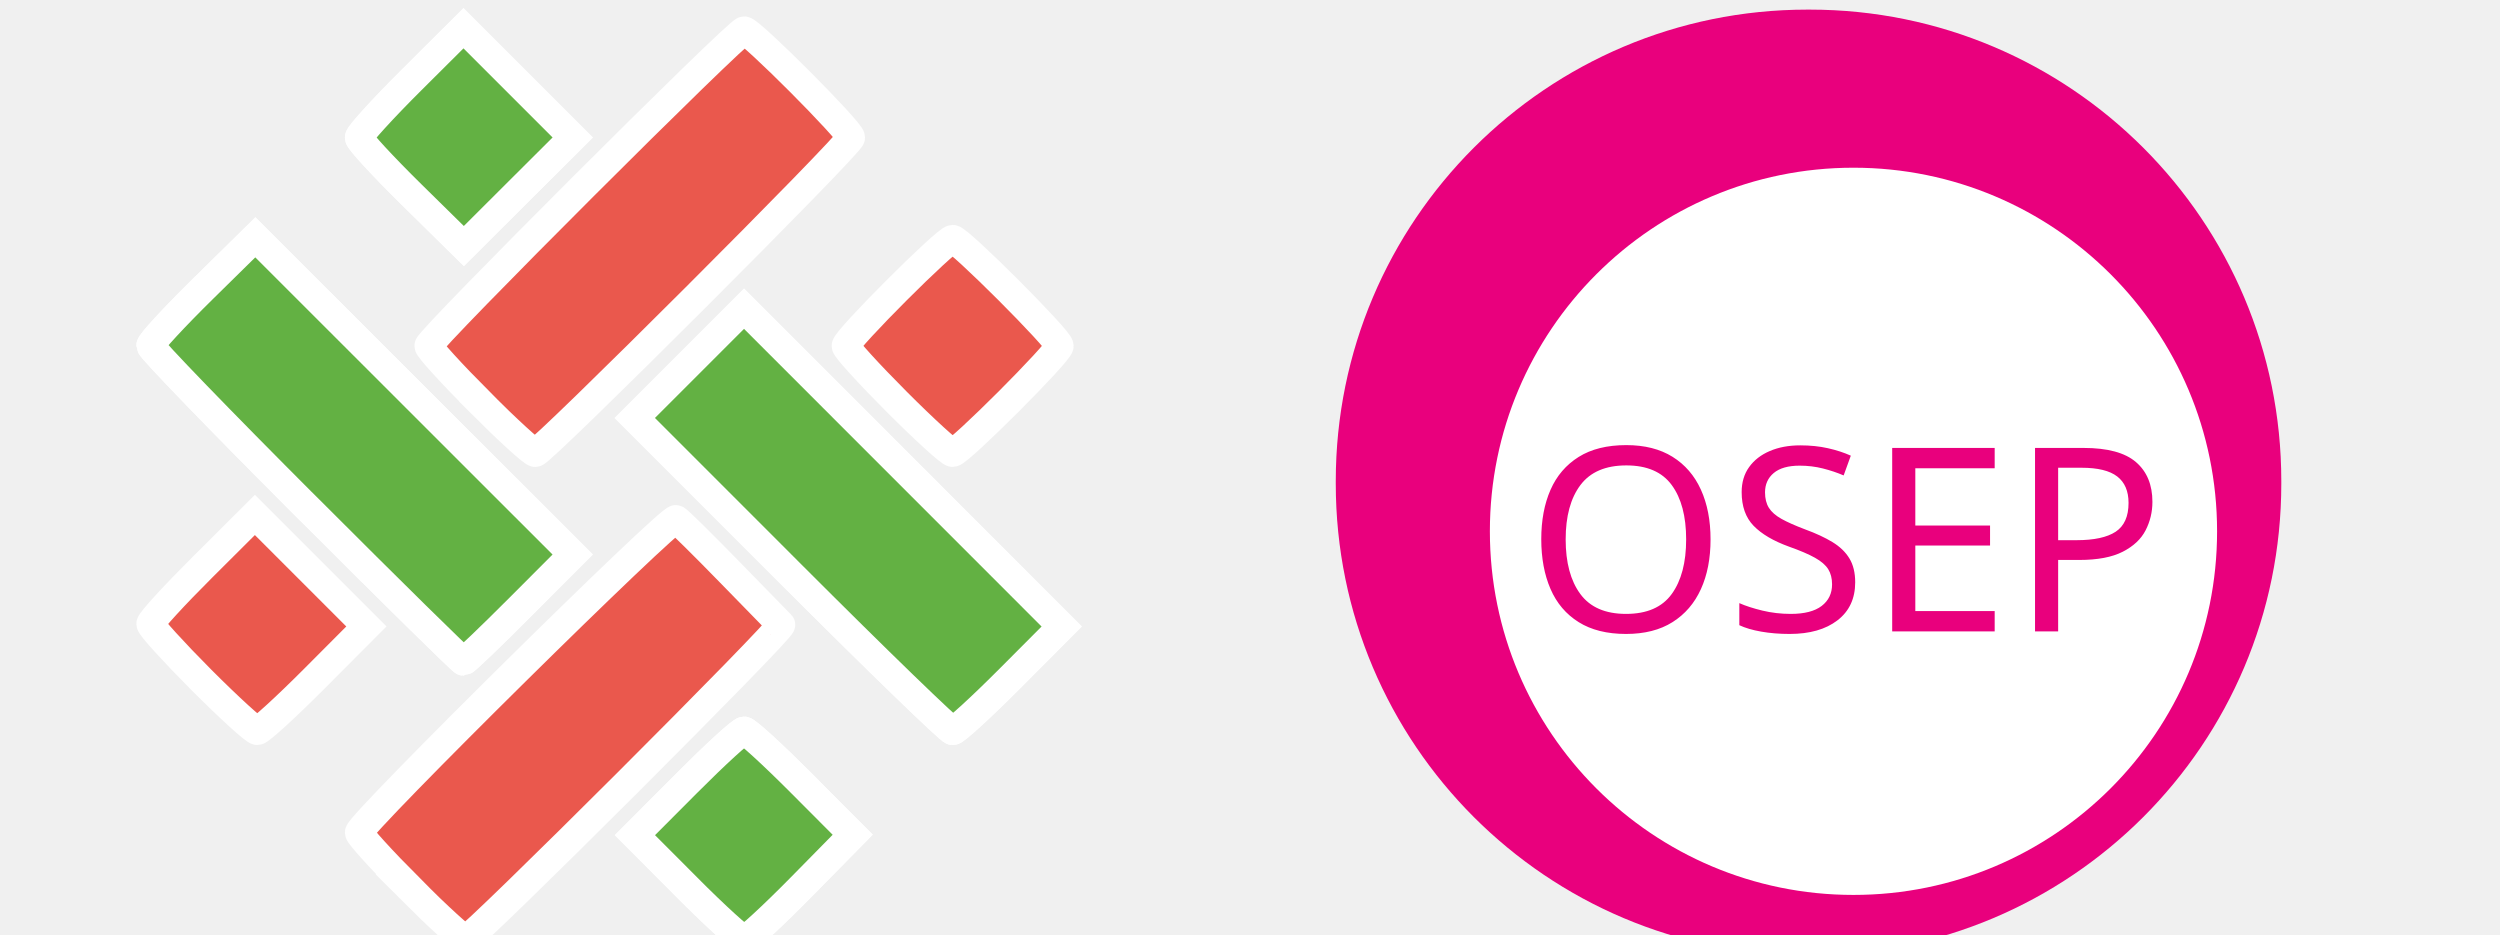
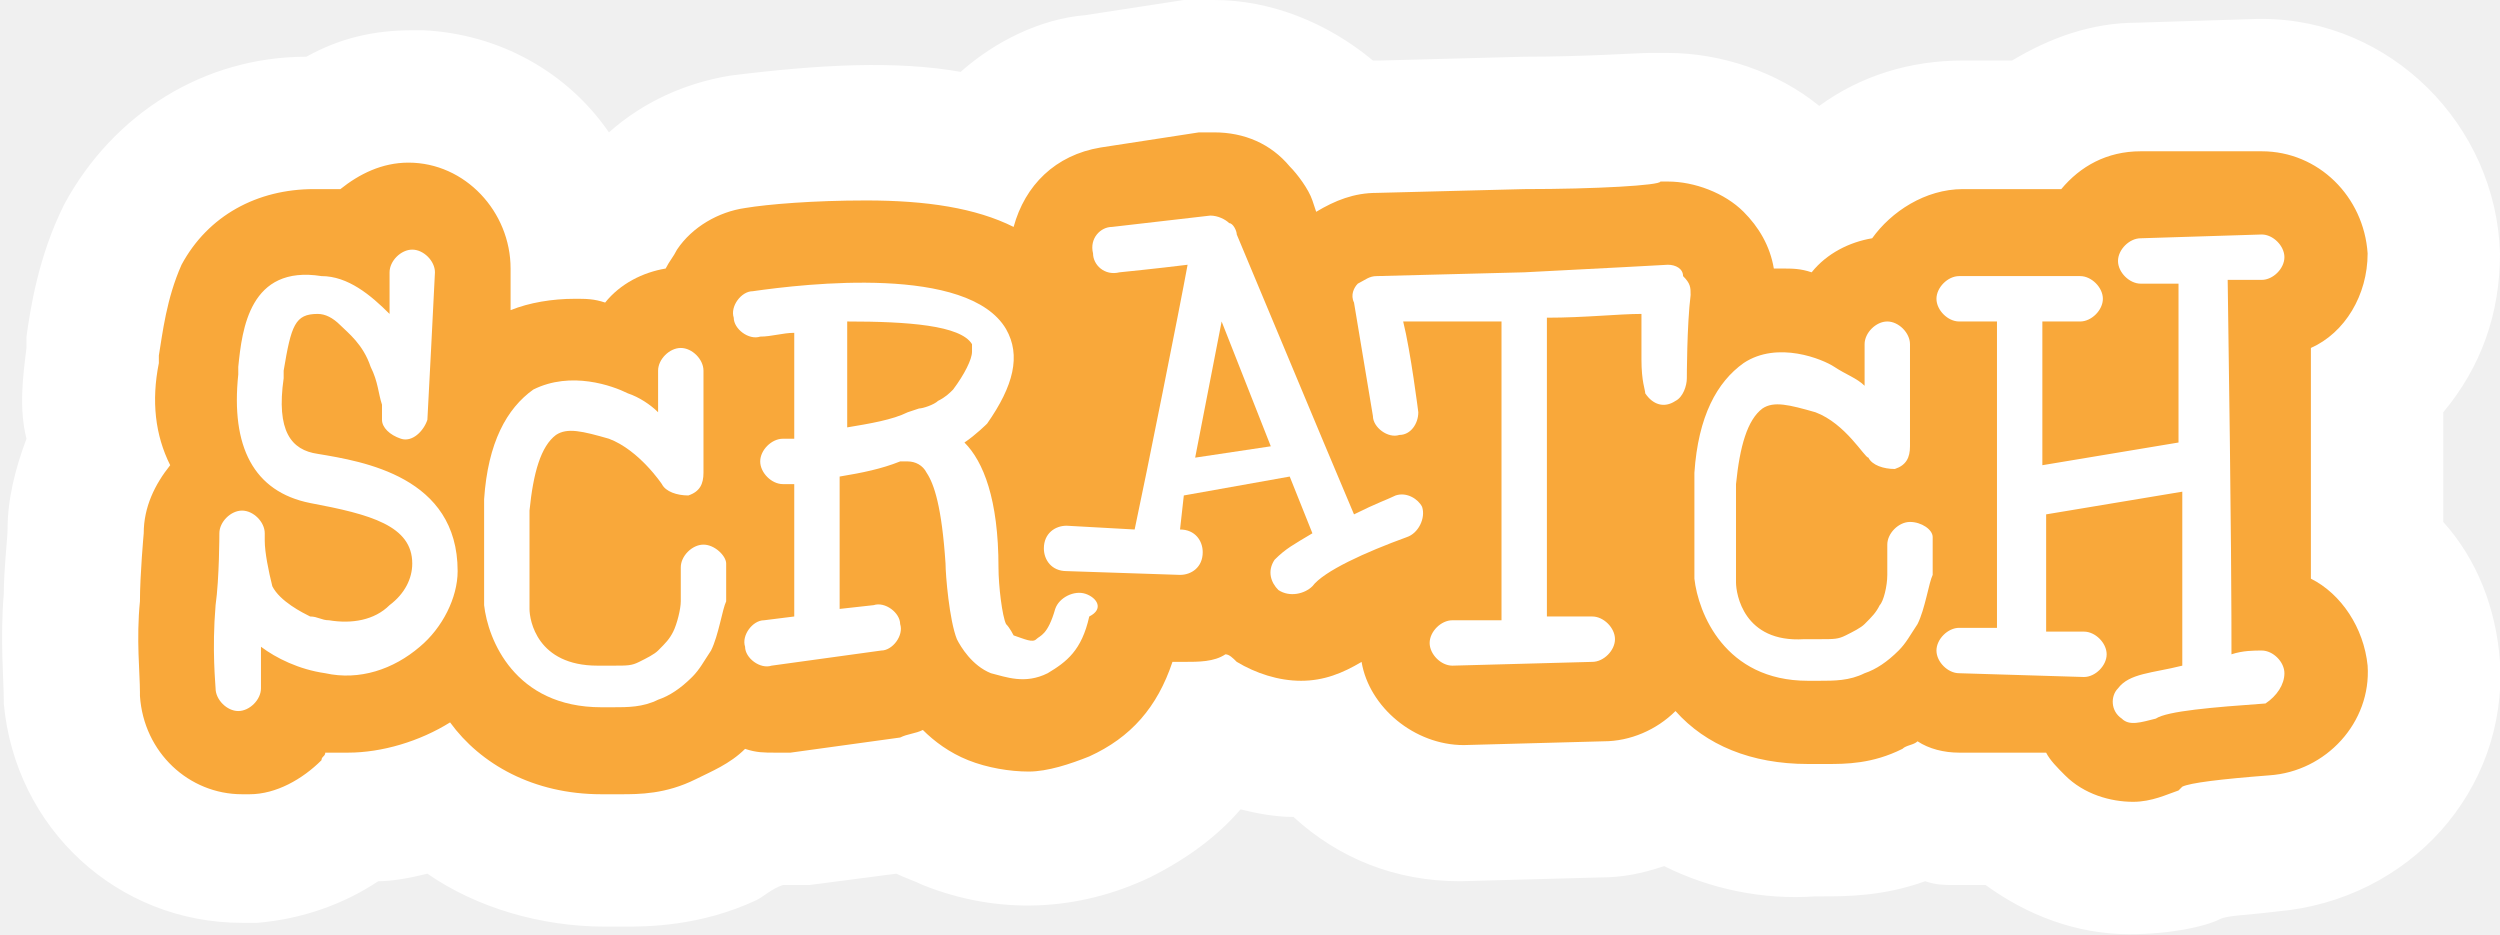
- <svg xmlns="http://www.w3.org/2000/svg" id="Layer_1" viewBox="0 0 66.1 24.7" version="1.1">
-   <defs id="defs27" />
-   <style id="style2">.st0{fill:#fff}.st1{fill:#f9a83a}</style>
-   <g id="g4764" transform="matrix(1.505732,0,0,1.505732,3.500748,-5.668791)">
-     <path style="fill:#ea584d;stroke:#ffffff;stroke-width:0.5;stroke-miterlimit:4;stroke-dasharray:none" d="M 4.874,19.366 C 4.383,18.873 3.981,18.431 3.981,18.384 c 0,-0.153 5.471,-5.56 5.566,-5.501 0.051,0.031 0.477,0.451 0.947,0.934 0.471,0.482 0.873,0.895 0.895,0.917 0.055,0.056 -5.424,5.527 -5.535,5.527 -0.049,0 -0.491,-0.403 -0.982,-0.895 z m 4.863,-0.02 -0.913,-0.916 0.913,-0.916 c 0.502,-0.504 0.953,-0.916 1.003,-0.916 0.05,0 0.499,0.41 0.999,0.912 l 0.909,0.912 -0.905,0.92 c -0.498,0.506 -0.947,0.92 -0.999,0.92 -0.052,0 -0.505,-0.412 -1.007,-0.916 z M 1.211,15.703 C 0.72,15.21 0.319,14.768 0.319,14.72 c 0,-0.048 0.412,-0.498 0.916,-1 l 0.916,-0.913 0.979,0.979 0.979,0.979 -0.913,0.916 c -0.502,0.504 -0.954,0.916 -1.003,0.916 -0.05,0 -0.492,-0.403 -0.983,-0.895 z M 11.568,13.851 8.822,11.104 9.781,10.145 10.741,9.186 l 2.789,2.79 2.789,2.79 -0.913,0.916 c -0.502,0.504 -0.953,0.916 -1.002,0.916 -0.049,0 -1.325,-1.236 -2.835,-2.747 z M 3.043,12.652 C 1.545,11.153 0.319,9.885 0.319,9.834 c 0,-0.051 0.414,-0.499 0.92,-0.997 l 0.92,-0.905 2.786,2.785 2.786,2.785 -0.936,0.938 c -0.515,0.516 -0.956,0.938 -0.981,0.938 -0.025,0 -1.272,-1.227 -2.77,-2.726 z M 6.095,10.819 C 5.604,10.327 5.202,9.885 5.202,9.838 c 0,-0.114 5.426,-5.535 5.54,-5.535 0.114,0 1.873,1.763 1.873,1.877 0,0.114 -5.426,5.535 -5.54,5.535 -0.049,0 -0.49,-0.403 -0.981,-0.895 z m 7.325,0 c -0.491,-0.492 -0.892,-0.933 -0.892,-0.98 0,-0.114 1.761,-1.875 1.875,-1.875 0.114,0 1.875,1.761 1.875,1.875 0,0.114 -1.761,1.875 -1.875,1.875 -0.05,0 -0.492,-0.403 -0.983,-0.895 z M 4.901,7.18 C 4.395,6.682 3.981,6.233 3.981,6.181 c 0,-0.052 0.412,-0.505 0.916,-1.007 l 0.916,-0.913 0.959,0.959 0.959,0.959 -0.956,0.953 -0.956,0.953 z" id="path4893" />
-     <path style="fill:#63b143;stroke:#ffffff;stroke-width:0.5;stroke-miterlimit:4;stroke-dasharray:none" d="M 9.737,19.345 8.824,18.43 9.737,17.514 c 0.502,-0.504 0.953,-0.916 1.003,-0.916 0.05,0 0.499,0.41 0.999,0.912 l 0.909,0.912 -0.905,0.92 c -0.498,0.506 -0.947,0.92 -0.999,0.92 -0.052,0 -0.505,-0.412 -1.007,-0.916 z m 1.831,-5.494 -2.746,-2.747 0.959,-0.959 0.959,-0.959 2.789,2.79 2.789,2.79 -0.913,0.916 c -0.502,0.504 -0.953,0.916 -1.002,0.916 -0.049,0 -1.325,-1.236 -2.835,-2.747 z M 3.043,12.652 C 1.545,11.153 0.319,9.885 0.319,9.834 c 0,-0.051 0.414,-0.499 0.92,-0.997 l 0.92,-0.905 2.786,2.785 2.786,2.785 -0.936,0.938 c -0.515,0.516 -0.956,0.938 -0.981,0.938 -0.025,0 -1.272,-1.227 -2.77,-2.726 z M 4.901,7.18 C 4.395,6.682 3.981,6.233 3.981,6.181 c 0,-0.052 0.412,-0.505 0.916,-1.007 L 5.814,4.261 6.773,5.22 7.732,6.179 6.776,7.132 5.821,8.085 Z" id="path4891" />
-   </g>
-   <g transform="matrix(0.05973901,0,0,0.05973901,33.99897,-2.492778)" id="g3953">
-     <rect id="rect6" ry="208.649" rx="208.649" style="fill:#e9007d" height="418.487" width="418.487" y="45.984" x="22.075" />
-     <circle id="circle8" r="160.929" cy="276.885" cx="251.209" style="fill:#ffffff;stroke-width:10px" />
-     <text id="text10" y="321.166" x="106.088" style="font-weight:300;font-size:113.7px;font-family:Nunito;text-transform:capitalize;white-space:pre;fill:#e9007d">OSEP</text>
-   </g>
+ <svg xmlns="http://www.w3.org/2000/svg" id="Layer_1" viewBox="0 0 66.1 24.7">
+   <style>.st0{fill:#fff}.st1{fill:#f9a83a}</style>
+   <switch>
+     <g>
+       <g>
+         <g>
+           <path d="M60.2 24.1c-.8.1-1.3.1-1.5.2-.4.2-1.3.4-2.4.4-1.4 0-2.7-.5-3.8-1.3h-.8c-.3 0-.5 0-.8-.1-1.1.4-2.1.4-2.7.4H48c-1.4.1-2.8-.2-4-.8-.6.2-1.1.3-1.7.3l-3.7.1c-1.7 0-3.2-.6-4.4-1.7-.5 0-1-.1-1.4-.2-.6.7-1.4 1.3-2.4 1.8-1.9.9-4 1-6 .2-.2-.1-.5-.2-.7-.3l-2.3.3h-.7c-.3.1-.5.3-.7.4-1.5.7-2.9.7-3.5.7H16c-1.7 0-3.4-.5-4.7-1.4-.4.1-.9.2-1.3.2-.9.6-2 1-3.2 1.1h-.4c-3.3 0-6-2.5-6.3-5.8v-.1c0-.5-.1-1.6 0-2.8 0-.6.1-1.5.1-1.7 0-.8.2-1.6.5-2.4-.2-.8-.1-1.6 0-2.4v-.3c.1-.7.3-2.1 1-3.5C3 3 5.4 1.5 8.1 1.5 9 1 9.9.8 10.9.8h.3c2 .1 3.8 1.1 4.9 2.7.9-.8 2-1.3 3.2-1.5 2.4-.3 4.4-.4 6.1-.1.9-.8 2.1-1.4 3.3-1.5l2.6-.4h.8c1.5 0 3 .6 4.2 1.6h.2l3.8-.1c1.6 0 3-.1 3.3-.1h.5c1.4 0 2.9.5 4 1.4 1.1-.8 2.4-1.2 3.8-1.2h1.3c1-.6 2.1-1 3.3-1l3.2-.1h.1c3.4 0 6.2 2.8 6.3 6.2 0 1.6-.5 3-1.5 4.2v2.9c.9 1 1.4 2.3 1.5 3.7.2 3.4-2.4 6.3-5.9 6.6z" class="st0" />
+         </g>
+         <path d="M60 20.5c-1.3.1-2.1.2-2.3.3l-.1.1c-.3.1-.7.3-1.2.3-.6 0-1.3-.2-1.8-.7-.2-.2-.4-.4-.5-.6h-2.3c-.4 0-.8-.1-1.1-.3-.1.1-.3.1-.4.2-.8.4-1.5.4-2 .4h-.5c-1.5 0-2.7-.5-3.5-1.4-.5.5-1.2.8-1.9.8l-3.7.1c-1.3 0-2.5-1-2.7-2.2-.5.3-1 .5-1.6.5-.6 0-1.2-.2-1.7-.5-.1-.1-.2-.2-.3-.2-.3.2-.7.2-1.1.2H31c-.4 1.2-1.1 2-2.2 2.5-.5.2-1.1.4-1.6.4s-1.1-.1-1.6-.3c-.5-.2-.9-.5-1.2-.8-.2.1-.4.1-.6.2l-2.9.4h-.4c-.3 0-.5 0-.8-.1-.4.4-.9.6-1.3.8-.8.4-1.5.4-2 .4h-.5c-1.8 0-3.2-.8-4-1.9-.8.5-1.8.8-2.7.8h-.6c0 .1-.1.1-.1.2-.5.5-1.2.9-1.9.9h-.2c-1.4 0-2.6-1.1-2.7-2.6v-.1c0-.5-.1-1.4 0-2.4 0-.7.1-1.8.1-1.8 0-.7.3-1.3.7-1.8-.4-.8-.5-1.7-.3-2.7v-.2c.1-.6.2-1.5.6-2.4.7-1.3 2-2 3.5-2H9c.5-.4 1.1-.7 1.8-.7 1.5 0 2.7 1.3 2.7 2.8v1.1c.5-.2 1.1-.3 1.7-.3.3 0 .5 0 .8.1.4-.5 1-.8 1.6-.9.1-.2.2-.3.3-.5.4-.6 1.1-1 1.8-1.1.6-.1 1.8-.2 3.2-.2 1.6 0 2.9.2 3.9.7.3-1.1 1.1-1.9 2.3-2.1l2.6-.4h.4c.8 0 1.5.3 2 .9.2.2.5.6.6.9l.1.3c.5-.3 1-.5 1.6-.5l3.9-.1c1.9 0 3.6-.1 3.6-.2h.2c.7 0 1.5.3 2 .8.4.4.7.9.8 1.5h.2c.3 0 .5 0 .8.1.4-.5 1-.8 1.6-.9.5-.7 1.4-1.3 2.4-1.3h2.6c.5-.6 1.2-1 2.1-1h3.2c1.5 0 2.7 1.2 2.8 2.7 0 1.1-.6 2.1-1.5 2.5v6.1c.8.4 1.4 1.3 1.5 2.3.1 1.5-1.1 2.8-2.6 2.9z" class="st1" />
+         <path d="M32.3 8.5l-.7 3.6 2-.3z" class="st1" />
+         <path d="M8.4 12c-.7-.1-1.1-.6-.9-2v-.2c.2-1.2.3-1.5.9-1.5.2 0 .4.1.6.3.2.2.6.5.8 1.1.2.4.2.7.3 1v.4c0 .2.2.4.5.5.3.1.6-.2.7-.5 0 0 .2-3.8.2-3.9 0-.3-.3-.6-.6-.6s-.6.3-.6.6v1.1c-.5-.5-1.1-1-1.8-1C6.6 7 6.4 8.7 6.3 9.7v.2c-.2 1.9.4 3.1 1.9 3.4 1.6.3 2.7.6 2.7 1.6 0 .4-.2.8-.6 1.1-.4.4-1 .5-1.6.4-.2 0-.3-.1-.5-.1-.2-.1-.8-.4-1-.8-.1-.4-.2-.9-.2-1.2v-.2c0-.3-.3-.6-.6-.6s-.6.3-.6.6c0 0 0 1.2-.1 1.9-.1 1.2 0 2.1 0 2.2 0 .3.3.6.6.6s.6-.3.6-.6v-1.1c.4.3 1 .6 1.7.7.9.2 1.8-.1 2.5-.7.6-.5 1-1.3 1-2 0-2.5-2.5-2.9-3.7-3.1M25.2 10.3c-.1.1-.2.2-.4.3-.1.1-.4.2-.5.2l-.3.1c-.4.2-1 .3-1.6.4V8.5c1.6 0 3 .1 3.3.6v.2c0 .2-.2.6-.5 1m3.5 5.4c-.3-.1-.7.1-.8.4-.2.7-.4.7-.5.8-.1.1-.3 0-.6-.1 0 0-.1-.2-.2-.3-.1-.2-.2-1-.2-1.5 0-1.8-.4-2.8-.9-3.3.3-.2.6-.5.6-.5.7-1 .9-1.8.5-2.5-1-1.7-5.3-1.2-6.7-1-.3 0-.6.4-.5.7 0 .3.4.6.7.5.3 0 .6-.1.9-.1v2.8h-.3c-.3 0-.6.3-.6.6s.3.6.6.6h.3v3.5l-.8.1c-.3 0-.6.4-.5.7 0 .3.4.6.7.5l2.9-.4c.3 0 .6-.4.5-.7 0-.3-.4-.6-.7-.5l-.9.1v-3.5c.6-.1 1.1-.2 1.6-.4h.2c.2 0 .4.1.5.3.2.3.4.9.5 2.4 0 .3.1 1.5.3 2 .1.2.4.7.9.9.4.1.9.3 1.5 0 .5-.3.9-.6 1.1-1.5.4-.2.2-.5-.1-.6M50.5 13.8c-.3 0-.6.3-.6.6v.8c0 .3-.1.7-.2.8-.1.2-.2.3-.4.5-.1.1-.3.2-.5.3-.2.1-.3.1-.7.1h-.4c-1.6.1-1.8-1.2-1.8-1.5v-2.6c.1-1 .3-1.7.7-2 .3-.2.7-.1 1.4.1.8.3 1.3 1.2 1.4 1.2.1.2.4.3.7.3.3-.1.4-.3.4-.6V9.1c0-.3-.3-.6-.6-.6s-.6.3-.6.6v1.1c-.2-.2-.5-.3-.8-.5-.3-.2-1.5-.7-2.4-.1-.7.5-1.2 1.4-1.3 2.9v2.8c.1.9.8 2.7 3 2.7h.3c.4 0 .8 0 1.2-.2.3-.1.6-.3.9-.6.2-.2.3-.4.5-.7.2-.4.3-1.1.4-1.3v-1c0-.2-.3-.4-.6-.4M60.4 17.8c0-.3-.3-.6-.6-.6-.2 0-.5 0-.8.1 0-1 0-3.1-.1-9.9h.9c.3 0 .6-.3.6-.6s-.3-.6-.6-.6l-3.2.1c-.3 0-.6.3-.6.6s.3.6.6.6h1v4.2l-3.6.6V8.5h1c.3 0 .6-.3.6-.6s-.3-.6-.6-.6h-3.2c-.3 0-.6.3-.6.6s.3.6.6.6h1v8.1h-1c-.3 0-.6.3-.6.6s.3.6.6.6l3.3.1c.3 0 .6-.3.6-.6s-.3-.6-.6-.6h-1v-3.1l3.6-.6v4.6c-.8.2-1.4.2-1.7.6-.2.2-.2.6.1.8.2.2.5.1.9 0 .3-.2 1.5-.3 2.9-.4.3-.2.5-.5.5-.8" class="st0" />
+         <path d="M31.6 12.1l.7-3.6 1.3 3.3-2 .3zm5.3 1c-.2.1-.5.2-1.1.5l-.8-1.9-2.3-5.5c0-.1-.1-.3-.2-.3-.1-.1-.3-.2-.5-.2l-2.6.3c-.3 0-.6.3-.5.7 0 .3.3.6.7.5 0 0 1-.1 1.8-.2-.2 1.1-1.1 5.6-1.4 7l-1.8-.1c-.3 0-.6.2-.6.6 0 .3.2.6.6.6l3 .1c.3 0 .6-.2.6-.6 0-.3-.2-.6-.6-.6l.1-.9 2.8-.5.6 1.5c-.5.3-.7.4-1 .7-.2.3-.1.6.1.8.3.2.7.1.9-.1.3-.4 1.4-.9 2.5-1.3.3-.1.5-.5.4-.8-.1-.2-.4-.4-.7-.3" class="st0" />
+         <path d="M44.1 7s-1.8.1-3.8.2l-3.9.1c-.2 0-.3.1-.5.2-.1.1-.2.3-.1.5l.5 3c0 .3.4.6.7.5.3 0 .5-.3.5-.6 0 0-.2-1.6-.4-2.4h2.6v7.9h-1.3c-.3 0-.6.3-.6.6s.3.6.6.6l3.7-.1c.3 0 .6-.3.6-.6s-.3-.6-.6-.6h-1.2V8.4c1 0 1.9-.1 2.5-.1v1.2c0 .6.1.8.1.9.2.3.5.4.8.2.2-.1.3-.4.3-.6 0 0 0-1.4.1-2.2 0-.2 0-.3-.2-.5 0-.2-.2-.3-.4-.3M18.6 14.4c-.3 0-.6.3-.6.6V15.9c0 .2-.1.6-.2.8-.1.2-.2.3-.4.5-.1.1-.3.2-.5.3-.2.1-.3.1-.7.1h-.4c-1.6 0-1.8-1.2-1.8-1.5v-2.6c.1-1 .3-1.7.7-2 .3-.2.7-.1 1.4.1.8.3 1.4 1.2 1.4 1.2.1.2.4.3.7.3.3-.1.4-.3.4-.6V9.8c0-.3-.3-.6-.6-.6s-.6.3-.6.6v1.1c-.2-.2-.5-.4-.8-.5-.4-.2-1.5-.6-2.5-.1-.7.5-1.2 1.4-1.3 2.9V16c.1.9.8 2.7 3.1 2.7h.3c.4 0 .8 0 1.2-.2.3-.1.6-.3.9-.6.2-.2.3-.4.5-.7.2-.4.3-1.1.4-1.3v-1c0-.2-.3-.5-.6-.5" class="st0" />
+       </g>
+     </g>
+   </switch>
</svg>
